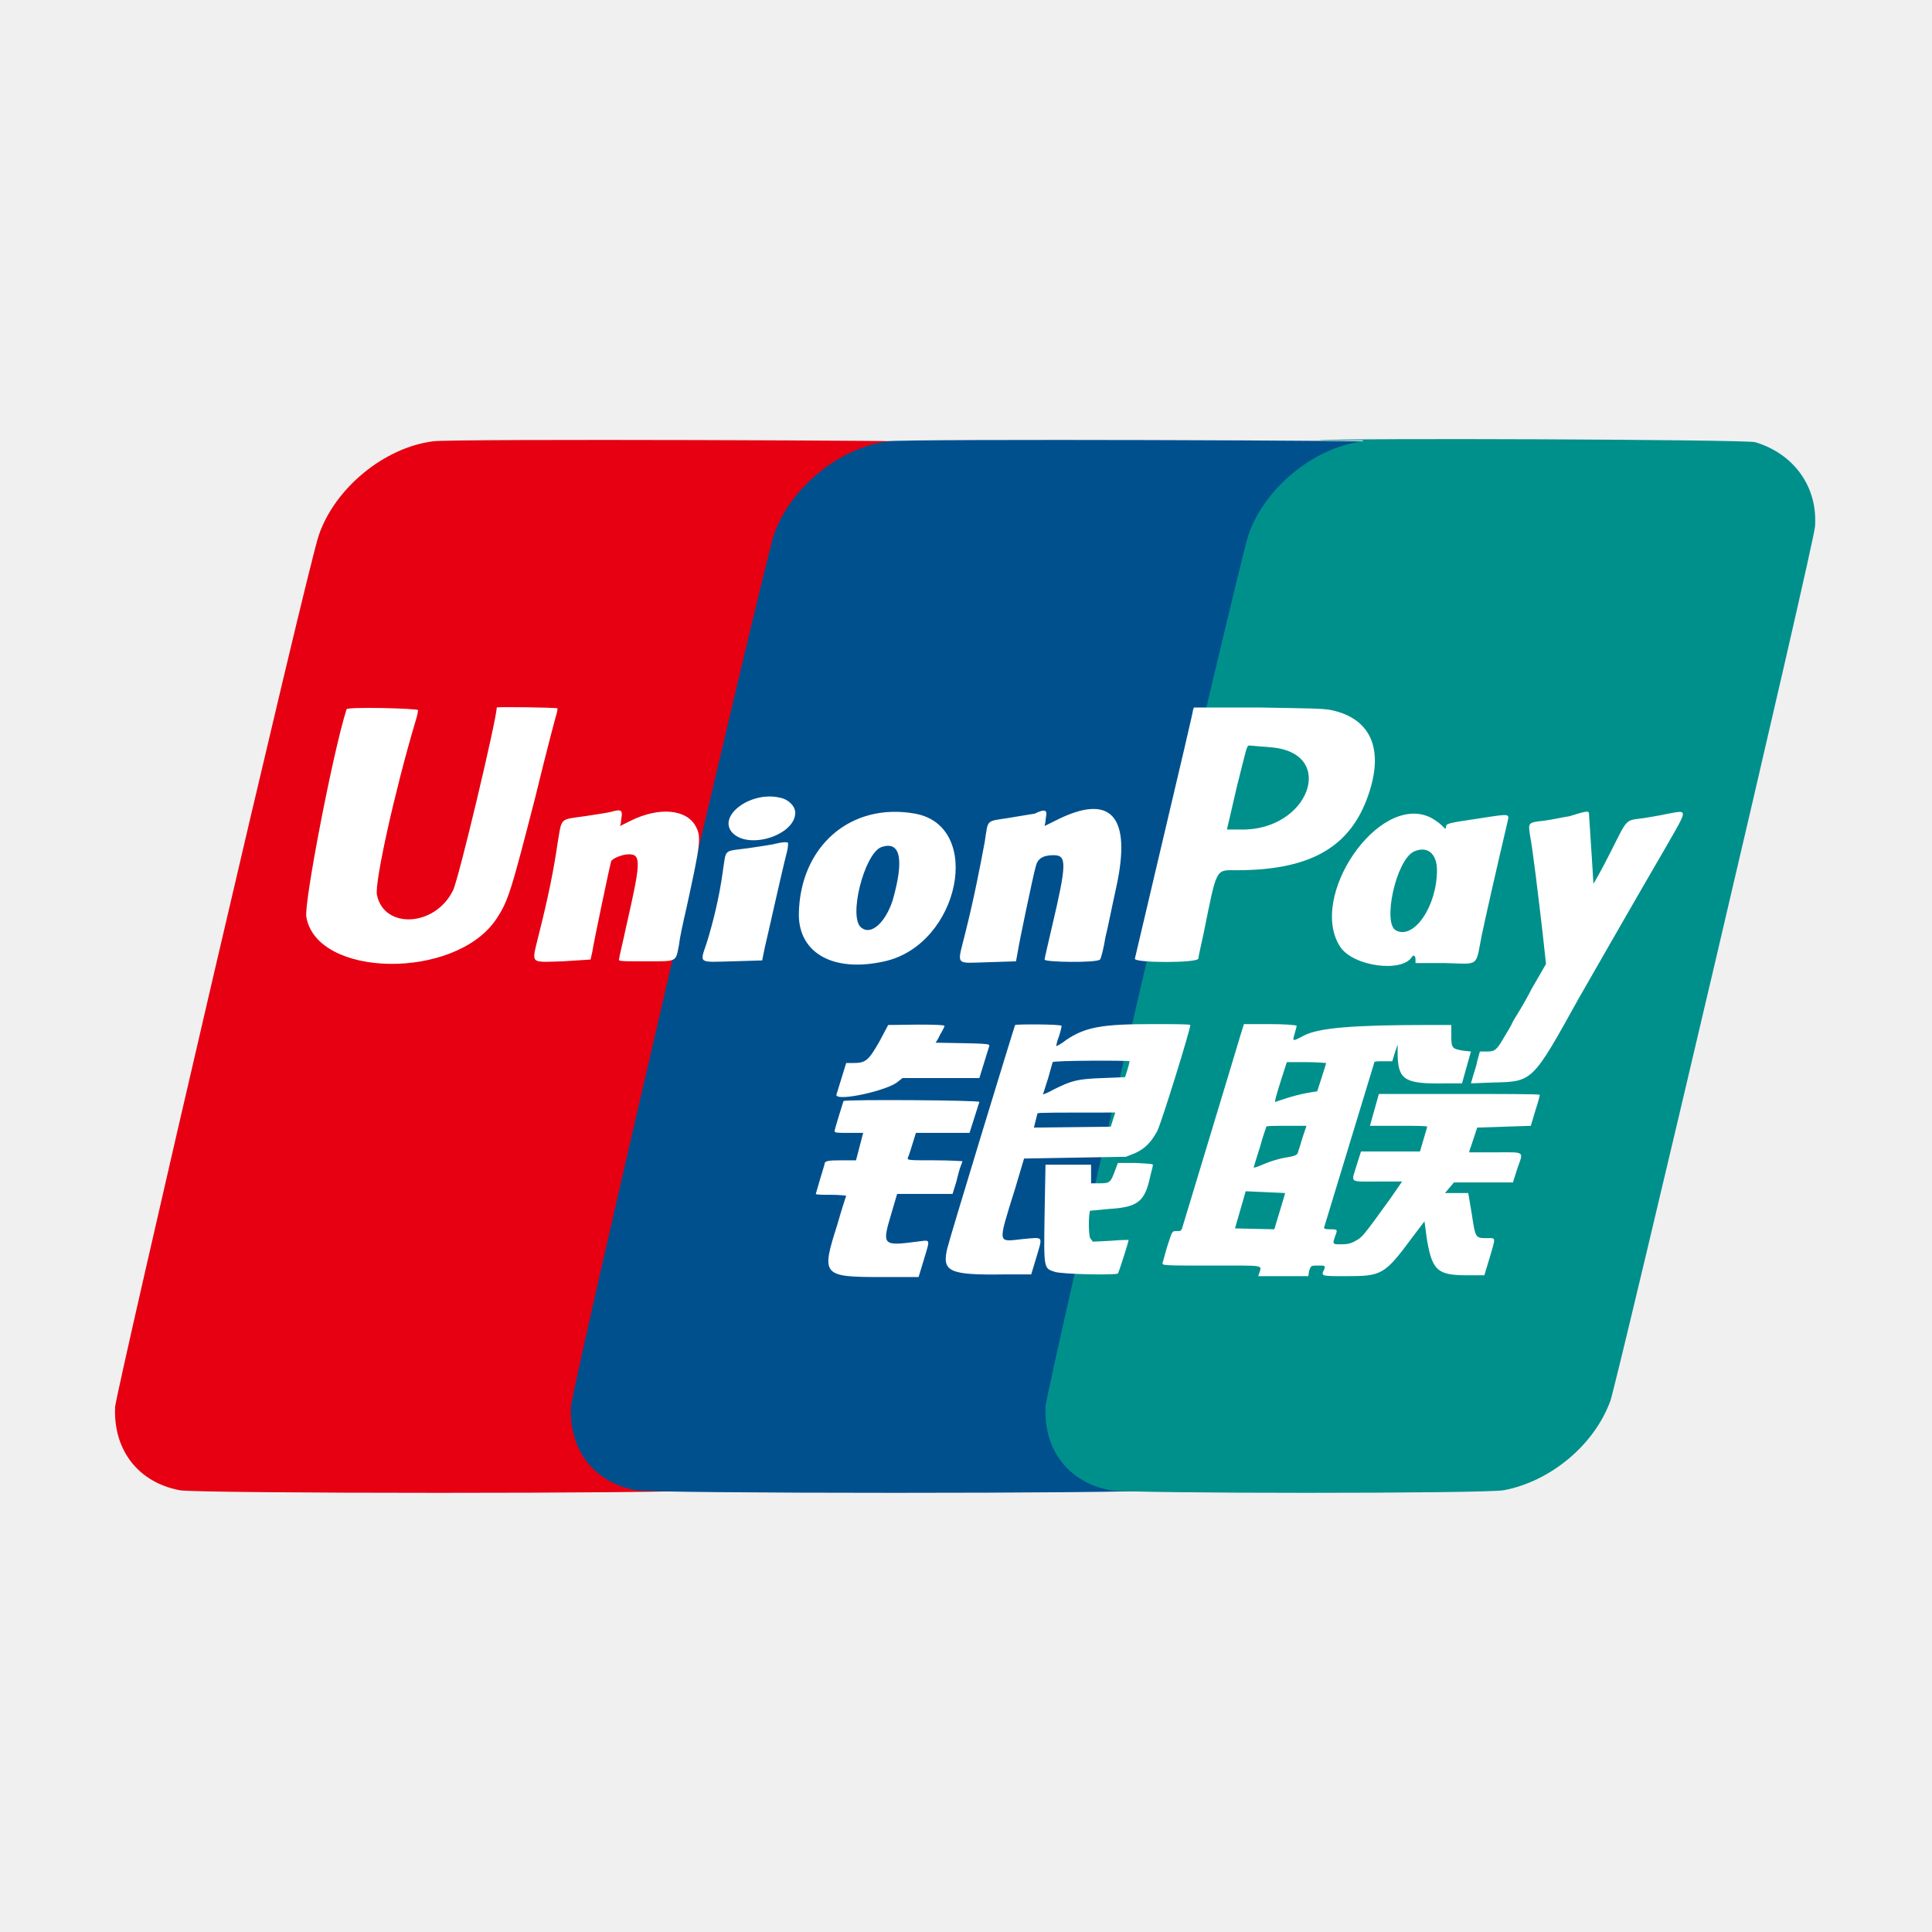
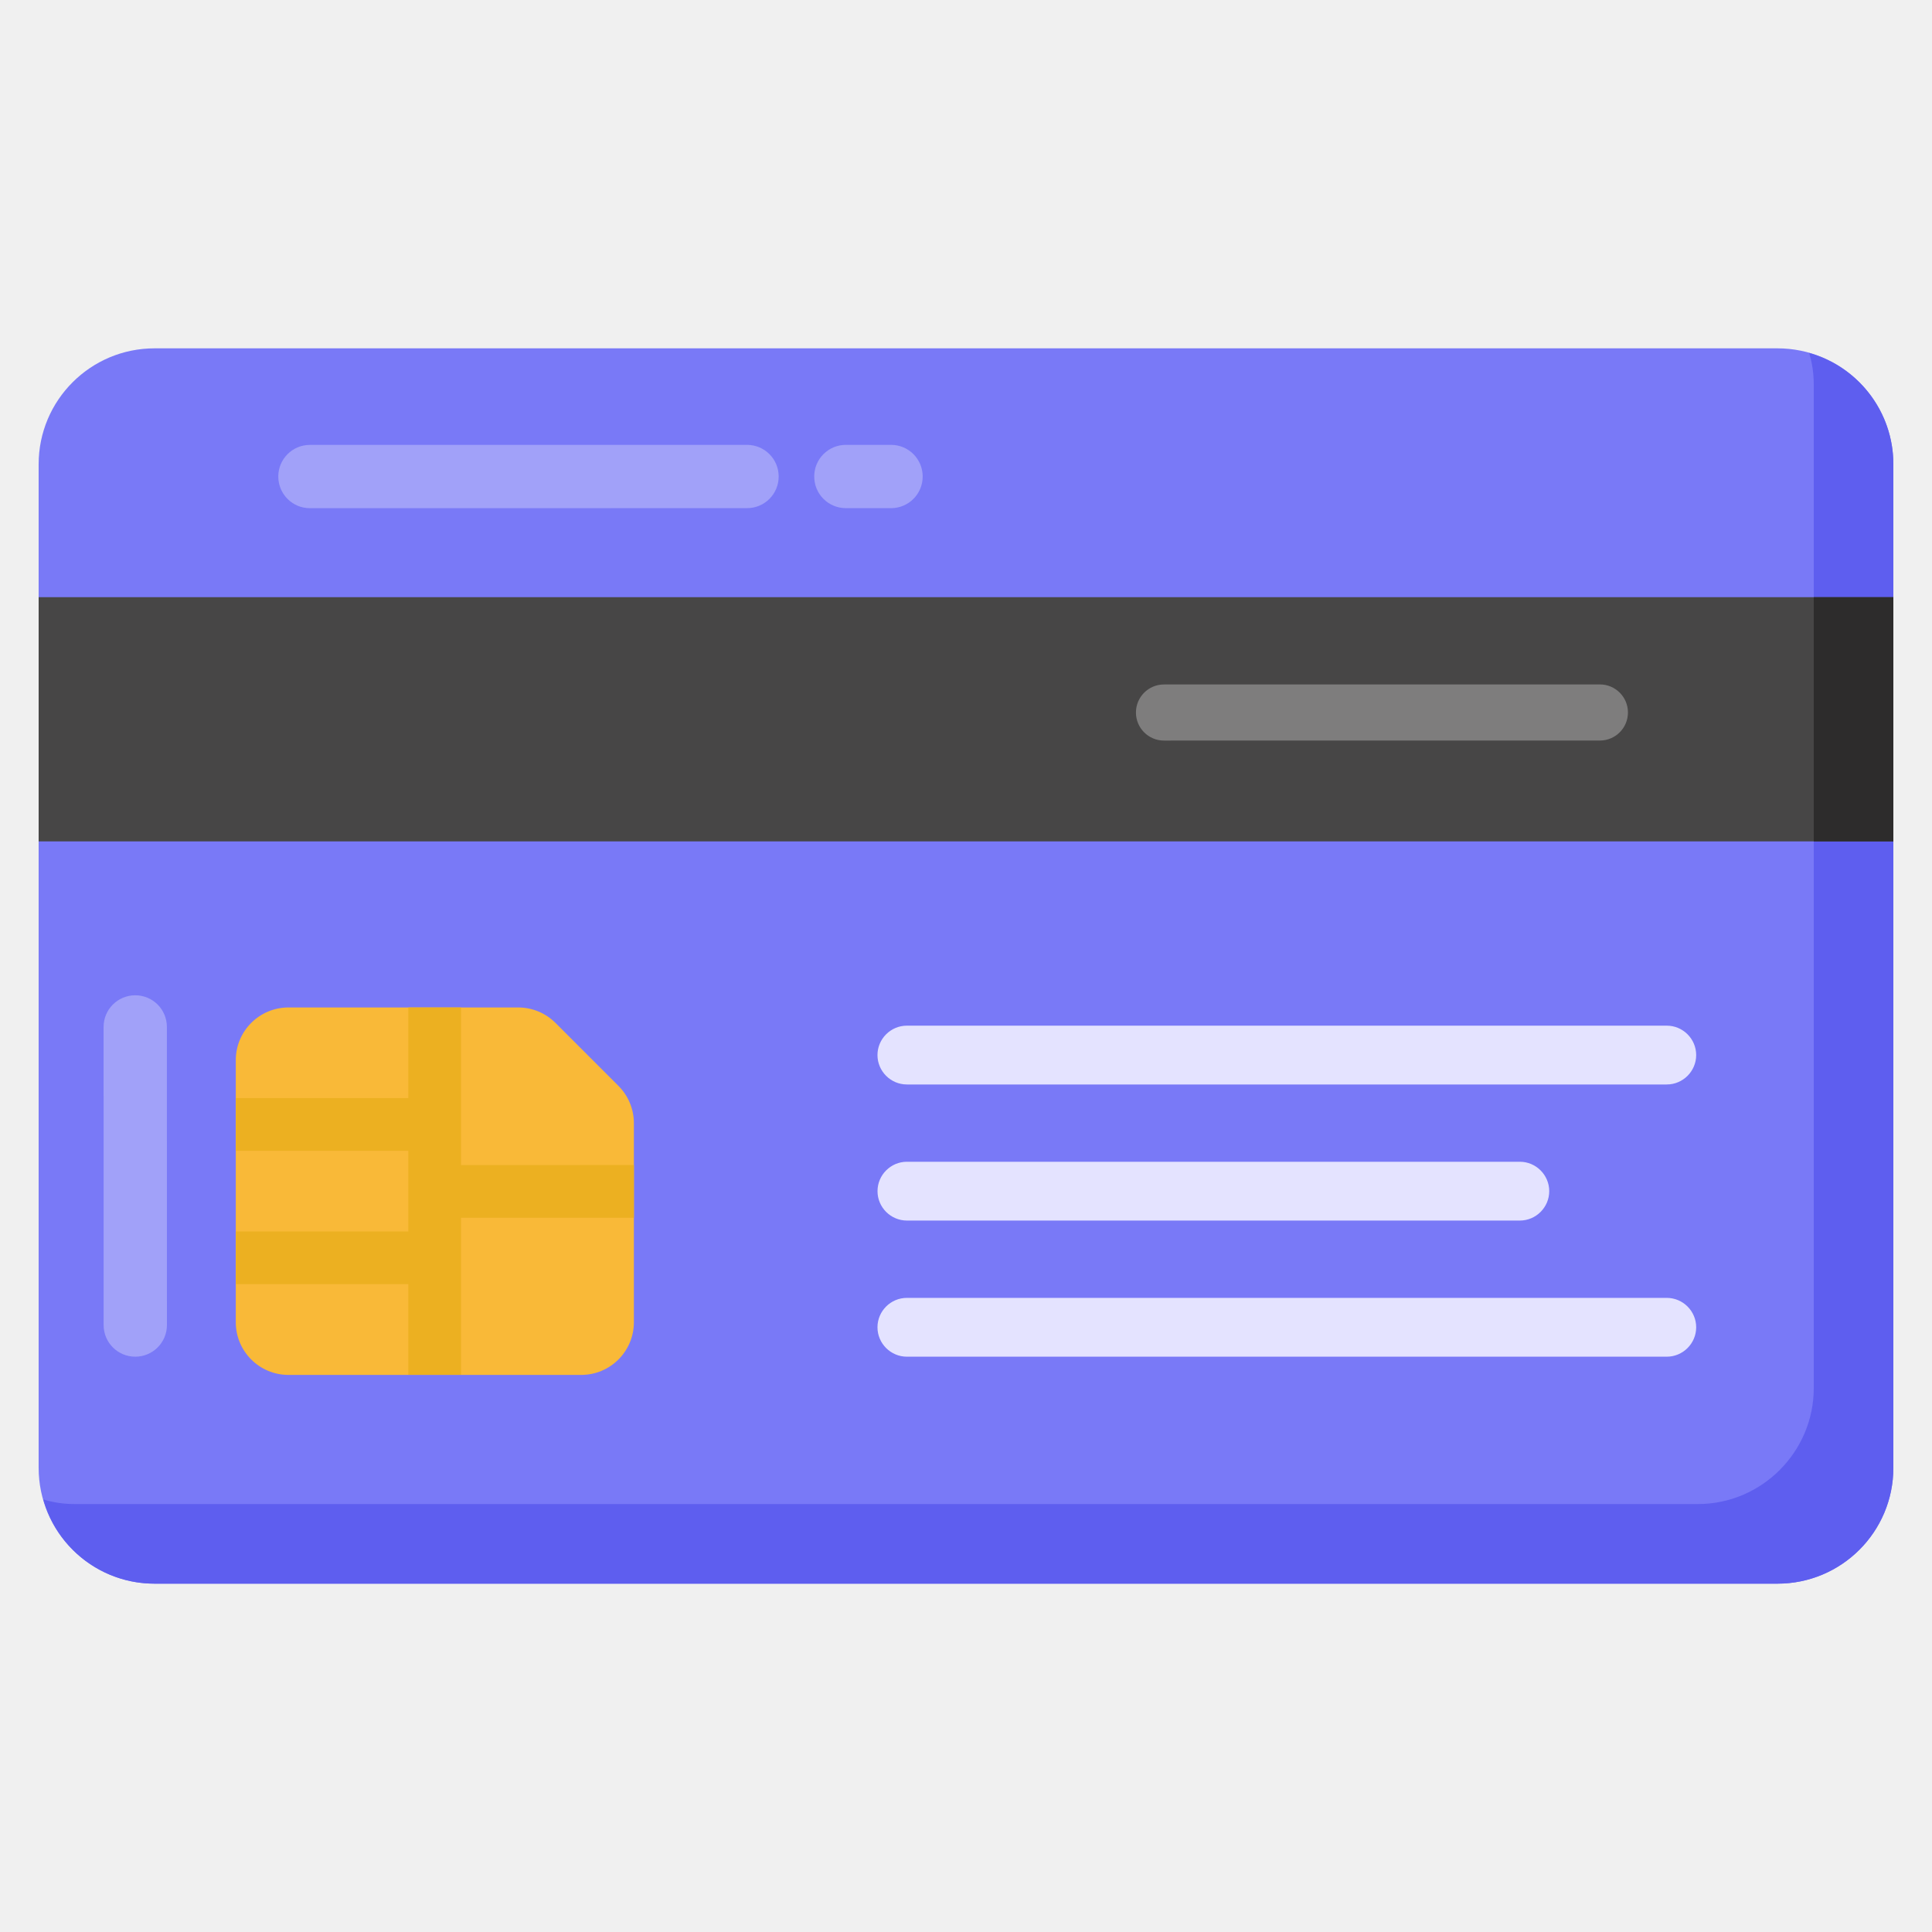
- <svg xmlns="http://www.w3.org/2000/svg" t="1794799218970" class="icon" viewBox="0 0 1024 1024" version="1.1" p-id="16619" width="200" height="200">
-   <path d="M229.643 233.89c-26.054 3.28-52.107 24.846-60.636 49.688-5.683 15.47-107.536 454.219-108.005 462.19-0.949 22.968 12.314 39.844 34.104 44.064 8.055 1.874 266.703 1.874 275.232 0 24.631-4.69 47.843-23.908 56.372-47.345 3.316-8.906 108.48-456.093 108.48-463.595 1.422-21.096-11.372-38.44-31.738-44.533-4.739-0.934-262.912-1.874-273.81-0.47z" fill="#E60012" p-id="16620" />
-   <path d="M470.762 233.89c-26.054 3.28-52.107 24.846-60.632 49.688-5.214 15.47-107.534 454.219-107.534 462.19-0.95 22.968 12.314 39.844 34.108 44.064 8.05 1.874 266.698 1.874 275.227 0 24.635-4.69 47.847-23.908 56.372-47.345 3.317-8.906 108.479-456.093 108.479-463.595 1.424-21.096-11.366-38.44-31.736-44.533-5.214-0.934-263.387-1.874-274.284-0.47z" fill="#00508E" p-id="16621" />
-   <path d="M722.308 233.89c-26.054 3.28-52.112 24.846-60.637 49.688-5.209 15.47-107.534 454.219-107.534 462.19-0.945 22.968 12.32 39.844 34.108 44.064 8.055 1.874 200.383 1.874 208.908 0 24.634-4.69 47.847-23.908 56.372-47.345 3.316-8.906 108.484-456.093 108.484-463.595 1.418-21.096-11.371-38.44-31.743-44.533-4.734-1.404-220.748-2.343-231.645-0.934h23.687v0.465z" fill="#00908C" p-id="16622" />
-   <path d="M221.589 376.39c0 0.47-0.476 3.282-1.42 6.095-10.896 36.562-21.793 85.781-20.37 91.874 3.79 18.283 30.793 16.876 40.266-2.343 2.842-5.154 23.212-90.936 23.212-97.028 0-0.47 32.212 0 32.212 0.464 0 0 0 1.408-0.475 2.817-0.474 1.403-5.683 21.091-11.366 44.529-12.795 49.688-14.213 54.842-20.845 64.686-21.793 31.878-94.746 30.94-100.429-1.404-1.422-7.032 14.213-88.124 21.32-110.159 0-1.403 37.895-0.469 37.895 0.47z m484.139 0c21.79 4.69 28.42 22.03 18.472 47.816-9.947 25.78-31.262 37.028-68.686 37.028-11.371 0-10.423-1.874-17.529 33.282-1.419 6.562-2.841 12.656-2.841 13.594-0.476 2.343-34.11 2.343-33.635 0 28.426-120.468 30.793-130.78 30.793-131.72l0.474-1.402h34.104c27.003 0.464 34.583 0.464 38.848 1.403z m-292.282 46.408c4.735 0.938 8.05 4.69 8.05 7.97 0 11.717-24.16 19.688-33.16 10.779-8.525-8.905 9.475-22.5 25.11-18.75z m-83.849 8.904c0 0.94-0.474 2.817-0.474 4.22l-0.474 1.878 5.683-2.816c15.16-7.497 29.844-6.094 34.583 3.281 2.841 5.629 2.367 8.91-5.21 43.595-1.422 6.094-3.315 14.534-3.79 18.748-1.897 9.38-0.474 8.91-17.528 8.91-14.687 0-14.687 0-14.212-1.408 0-0.938 1.896-8.435 3.79-17.345 7.58-33.277 8.055-37.967 1.422-37.967-3.79 0-9.004 2.343-9.473 3.75-0.948 3.282-9.478 44.06-9.952 47.812l-0.945 4.22-14.687 0.938c-17.998 0.47-16.58 1.873-12.79-14.064 5.21-20.626 8.055-35.154 9.949-48.28 2.367-14.063 0.948-12.655 14.212-14.532 6.158-0.94 12.315-1.874 14.213-2.343 4.735-1.409 5.683-0.94 5.683 1.403z m225.014-0.464c0 0.933-0.474 2.811-0.474 4.216l-0.476 2.346 5.688-2.816c29.37-14.998 40.737-2.813 32.212 35.628-1.893 8.436-4.265 20.623-5.683 26.25-0.949 6.094-2.372 11.248-2.842 11.717-1.898 1.874-29.844 1.41-29.375 0 0-0.938 1.898-8.435 3.791-16.875 8.056-34.216 8.056-38.436 0.949-38.436-5.683 0-8.525 1.873-9.473 6.092-1.424 5.155-8.53 38.906-9.475 45l-0.948 5.158-14.687 0.47c-17.999 0.465-16.58 2.342-12.316-15.003 4.74-18.75 8.056-36.094 10.423-48.749 1.893-12.187 0.474-10.782 12.315-12.656 5.213-0.938 11.846-1.878 14.214-2.342 4.738-2.348 6.157-1.878 6.157 0z m287.547-0.47c1.892 28.592 2.368 37.028 2.368 37.498 0 0.47 4.264-7.032 8.999-16.406 9.473-18.749 7.58-16.876 18.002-18.28 2.842-0.469 8.525-1.409 12.79-2.342 10.423-1.878 10.423-2.817-1.423 17.81-16.105 27.658-38.368 66.564-46.423 80.627-24.157 43.591-24.157 43.591-44.527 44.06l-12.316 0.47 0.945-3.282c0.474-1.873 1.897-5.623 2.37-8.435l1.42-5.159h3.79c4.265 0 5.209-0.94 9-7.502 1.423-2.342 3.79-6.093 4.738-8.435 1.42-2.343 6.158-9.844 9.949-17.345l7.58-13.125-1.897-17.34c-2.367-20.158-5.209-44.065-6.631-51.097-0.95-6.562-0.95-6.562 7.58-7.5 3.79-0.466 9.948-1.874 13.264-2.343 8.999-2.812 9.947-2.812 10.422-1.874z m-357.183 0.47c36.476 6.562 23.686 69.37-16.106 78.28-27.003 6.094-45.475-4.22-45.475-24.847 0.47-36.093 27.472-59.53 61.58-53.433z m272.86 1.873c1.893 0.938 4.739 2.812 6.158 4.22 2.367 2.342 2.367 2.342 2.367 0.934 0.475-1.873 0-1.873 18.951-4.685 15.158-2.342 14.684-2.342 13.739 1.874-6.158 26.249-11.371 49.217-13.739 60.47-3.315 16.876-0.948 14.998-19.421 14.529h-15.635v-1.874c0-1.873-0.945-2.812-1.894-1.407-5.213 8.44-30.792 5.158-37.898-5.155-17.525-26.25 19.896-81.562 47.371-68.906z m-340.129 13.595s0 2.342-0.474 4.219c-3.786 14.999-10.418 45.469-11.842 51.092l-1.422 7.032-15.632 0.469c-18.472 0.47-17.528 1.404-13.738-9.843 3.316-10.783 6.633-23.908 8.53-37.972 1.892-12.186 0-10.313 13.738-12.186 6.157-0.94 12.79-1.873 14.208-2.342 3.79-0.939 6.158-0.939 6.632-0.47z m82.9 97.028c0 0.47-0.944 2.348-2.367 4.69-0.95 2.342-2.367 4.22-2.367 4.22 27.946 0.464 28.895 0.464 28.42 1.873l-5.209 16.876h-40.74l-2.367 1.873c-5.214 4.689-32.686 10.782-32.686 7.031l5.21-16.875h3.789c6.632 0 8.05-1.404 13.738-11.247l4.735-8.91c24.636-0.465 29.843 0 29.843 0.47z m62.06 0c0 0.47-0.475 2.812-1.424 5.629-0.948 2.342-1.417 4.685-1.417 5.154 0 0 2.366-0.94 5.207-3.28 10.423-7.033 19.422-8.437 45.95-8.437 10.423 0 19.422 0 19.896 0.465 0.475 0.939-15.156 51.565-17.528 56.25-3.316 6.098-6.633 9.379-11.84 11.721l-4.74 1.874-26.998 0.47-27.003 0.468-4.738 15.937c-9.474 30.47-9.474 28.128 4.264 26.72 10.897-0.94 10.423-1.873 7.107 9.374l-2.842 9.375h-13.738c-29.844 0.47-33.634-1.404-30.793-13.594 1.423-6.094 35.528-117.656 36.002-118.595 0.474-0.465 24.635-0.465 24.635 0.47z m124.584 0c0 0.47-0.474 1.877-0.944 3.75-1.423 4.69-1.423 4.69 4.735 1.41 8.054-4.221 27.002-5.629 65.845-5.629h12.32v5.629c0 6.562 0.475 7.03 6.158 7.966l4.264 0.469-2.372 8.44-2.366 8.435h-8.53c-21.789 0.47-25.104-1.873-25.58-14.528v-6.098l-1.418 4.22-1.423 4.69H733.2c-2.367 0-4.735 0-4.735 0.47 0 0-23.211 76.401-26.528 87.184-0.474 0.94 0 1.409 2.843 1.409 4.264 0 4.264 0 2.841 3.745-1.419 4.221-1.419 4.221 3.316 4.221 3.316 0 5.214-0.47 7.58-1.873 3.317-1.878 3.317-1.408 18.473-22.5l6.158-8.909h-12.79c-15.631 0-14.207 0.939-11.366-8.435l2.367-7.502h31.268c2.841-9.844 3.785-12.656 3.785-13.125 0-0.47-6.632-0.47-15.156-0.47h-15.158l4.735-16.875h42.633c23.212 0 42.638 0 42.638 0.47 0 0.469-0.948 4.22-2.37 8.44l-2.368 7.966-14.213 0.469-14.21 0.469c-2.37 7.032-3.315 10.313-3.789 11.252l-0.474 1.873h13.738c16.106 0 15.157-0.938 11.84 8.436l-2.367 7.501h-31.266l-4.735 5.624h12.316l1.892 11.252c1.898 12.656 1.898 12.656 8.055 12.656 4.74 0 4.74-0.94 1.424 10.312l-2.847 9.375h-8.999c-15.631 0-18.473-2.342-21.32-18.28l-1.418-10.313-5.683 7.502c-15.636 21.091-16.58 21.56-36.476 21.56-12.794 0-12.794 0-10.897-3.75 0.475-1.873 0.475-1.873-3.316-1.873-3.79 0-3.79 0-4.738 2.812l-0.475 2.811H666.88l0.474-1.408c1.424-4.684 3.79-4.215-25.105-4.215-25.109 0-26.527 0-26.053-1.409l2.368-8.435c2.841-8.44 2.367-8.44 5.209-8.44 2.37 0 2.37 0 3.315-3.281 22.268-73.592 29.374-97.03 30.319-100.31l1.897-6.094h13.264c8.525 0 14.682 0.465 14.682 0.934z m-168.167 40.314l-5.213 16.406h-28.42c-2.842 9.375-3.79 12.187-4.266 13.125-0.474 1.409 0.475 1.409 14.214 1.409 8.054 0 14.686 0.47 14.686 0.47 0 0.464-0.474 1.402-0.95 2.81-0.473 0.935-1.422 4.686-2.365 8.436l-1.898 6.093H475.5l-3.316 11.252c-4.738 15.937-4.264 16.406 13.738 14.064 7.581-0.939 7.107-1.877 3.79 9.375l-2.841 9.374h-19.9c-31.263 0-31.737-0.939-23.212-27.658 2.372-8.436 4.74-15.468 4.74-15.468s-3.317-0.47-8.056-0.47c-4.26 0-8.05 0-8.05-0.469 3.315-11.716 4.734-15.468 4.734-16.406 0.474-0.934 1.423-1.403 8.53-1.403h8.05l3.79-14.534h-7.576c-5.688 0-7.58 0-7.58-0.939 0-0.933 4.264-14.528 4.733-15.937 0.95-0.933 72.483-0.469 72.008 0.47z m91.9 33.752c0 0.938-0.949 3.75-1.42 6.093-2.846 13.125-6.631 15.937-21.792 16.875-5.209 0.47-9.948 0.938-9.948 0.938-0.949 1.405-0.949 12.657 0 14.53l1.423 1.877 9.473-0.47c5.21-0.469 9.474-0.469 9.474-0.469 0 0.939-5.21 17.345-5.684 17.81-0.948 0.94-29.843 0.47-33.634-0.934-5.683-1.878-5.683-1.409-5.214-30.94l0.476-25.78h24.16v9.844h4.74c5.208 0 5.682-0.47 8.05-7.033l1.422-3.75h9.475c8.524 0.47 9.473 0.47 8.999 1.409z m44.53-200.626l-5.213 22.5h7.107c36.476 0.938 51.637-40.784 16.105-43.596-5.684-0.47-10.893-0.939-11.367-0.939-1.422 0-1.422 1.41-6.631 22.035z m-188.542 31.874c-8.999 3.75-17.524 37.501-10.417 42.656 5.208 4.22 12.79-2.812 16.58-14.529 6.158-21.565 4.26-31.878-6.163-28.127z m282.339 2.342c-9.478 4.69-16.58 37.971-9.478 41.721 9.478 5.155 21.794-12.654 21.794-31.877 0-8.905-5.214-13.125-12.316-9.844zM557.927 562.957l-2.368 8.436c-1.422 4.22-2.367 7.97-2.841 8.435 0 0.47 2.367-0.465 5.683-2.343 9.473-4.685 12.316-5.623 26.053-6.092l11.846-0.47c1.893-5.623 2.368-7.966 2.368-8.435 0.474-0.47-40.267-0.47-40.741 0.47z m-8.05 27.185l-1.899 7.5 40.741-0.47 2.368-7.5c-32.212 0-41.21 0-41.21 0.47z m128.848-16.876c-1.896 6.097-3.315 10.782-2.841 10.782l5.683-1.873c2.842-0.94 8.055-2.347 10.897-2.812 2.841-0.469 5.209-0.94 5.683-0.94 0 0 4.74-14.532 4.74-15.001 0 0-4.74-0.465-10.423-0.465H682.04l-3.316 10.31z m-7.58 23.907c0 0.469-1.893 5.159-3.317 10.782-1.892 5.624-3.315 10.783-3.315 10.783 0 0.465 2.367-0.47 5.683-1.878 3.316-1.403 8.055-2.812 10.897-3.28 6.157-0.94 6.631-1.404 7.107-3.751 0.474-0.935 1.422-4.685 2.366-7.497l1.898-5.628H682.04c-5.683 0-10.897 0-10.897 0.469z m-16.58 53.908l20.845 0.47c4.264-14.064 5.683-18.754 5.683-19.223l-20.844-0.934-5.684 19.687z" fill="#FFFFFF" p-id="16623" />
+ <svg xmlns="http://www.w3.org/2000/svg" id="Layer_1" enable-background="new 0 0 50 50" height="512" viewBox="0 0 50 50" width="512">
+   <g id="_x31_06">
+     <path d="m49 12.015v25.97c0 1.657-1.343 3-3 3h-42c-1.657 0-3-1.343-3-3v-25.97c0-1.657 1.343-3 3-3h42c1.657 0 3 1.343 3 3z" fill="#7979f7" />
+     <path d="m49 12.015v25.97c0 1.66-1.34 3-3 3h-42c-1.37 0-2.53-.92-2.88-2.18.26.08.53.12.82.12h42c1.65 0 3-1.35 3-3v-25.97c0-.29-.04-.56-.12-.82 1.26.35 2.18 1.51 2.18 2.88z" fill="#5e5eef" />
+     <path d="m1 15.455h48v6.32h-48z" fill="#474646" />
+     <path d="m46.94 15.455h2.06v6.32h-2.06z" fill="#2d2c2c" />
+     <g>
+       <g>
+         <g>
+           <path d="m16.405 29.066v5.153c0 .753-.611 1.364-1.364 1.364h-7.575c-.753 0-1.364-.611-1.364-1.364v-6.782c0-.753.611-1.364 1.364-1.364h5.945c.362 0 .709.144.965.4l1.629 1.629c.256.256.4.603.4.965z" fill="#f9b938" />
+         </g>
+         <path d="m16.405 30.151v1.364h-4.474v4.065h-1.364v-2.346h-4.461v-1.364h4.461v-2.087h-4.461v-1.364h4.461v-2.346h1.364v4.079z" fill="#ecb021" />
+       </g>
+       <g fill="#e4e3ff">
+         <path d="m43.897 34.35c0 .418-.342.761-.761.761h-19.666c-.418 0-.761-.342-.761-.761 0-.418.342-.761.761-.761h19.666c.418 0 .761.342.761.761z" />
+         <path d="m43.897 27.305c0 .418-.342.761-.761.761h-19.666c-.418 0-.761-.342-.761-.761 0-.418.342-.761.761-.761h19.666c.418 0 .761.342.761.761z" />
+         <path d="m22.71 30.827c0-.418.342-.761.761-.761h15.862c.418 0 .761.342.761.761 0 .418-.342.761-.761.761h-15.862c-.418 0-.761-.342-.761-.761z" />
+       </g>
+     </g>
+     <g fill="#fff">
+       <path d="m8.021 13.152 11.313-.001c.452-0.0.818-.366.818-.819-0-.453-.366-.819-.819-.819l-11.313.001c-.452 0-.818.366-.818.819 0.0.453.366.819.819.819z" opacity=".3" />
+       <path d="m21.891 13.151 1.17-0c.452-0.0.818-.366.818-.819-0-.453-.366-.819-.819-.819l-1.17 0c-.452 0-.818.366-.818.819 0.0.453.366.819.819.819z" opacity=".3" />
+     </g>
+     <path d="m4.32 34.292-.001-7.716c-0-.452-.366-.818-.819-.818s-.819.366-.819.819l.001 7.716c0.0.452.366.818.819.818.452-0.0.819-.366.819-.819z" fill="#fff" opacity=".3" />
+     <g>
+       <path d="m30.124 19.166 11.281-.001c.401-0.0.726-.325.726-.726s-.325-.726-.726-.726l-11.281.001c-.401 0-.726.325-.726.726s.325.726.726.726z" fill="#fff" opacity=".3" />
+     </g>
+   </g>
</svg>
